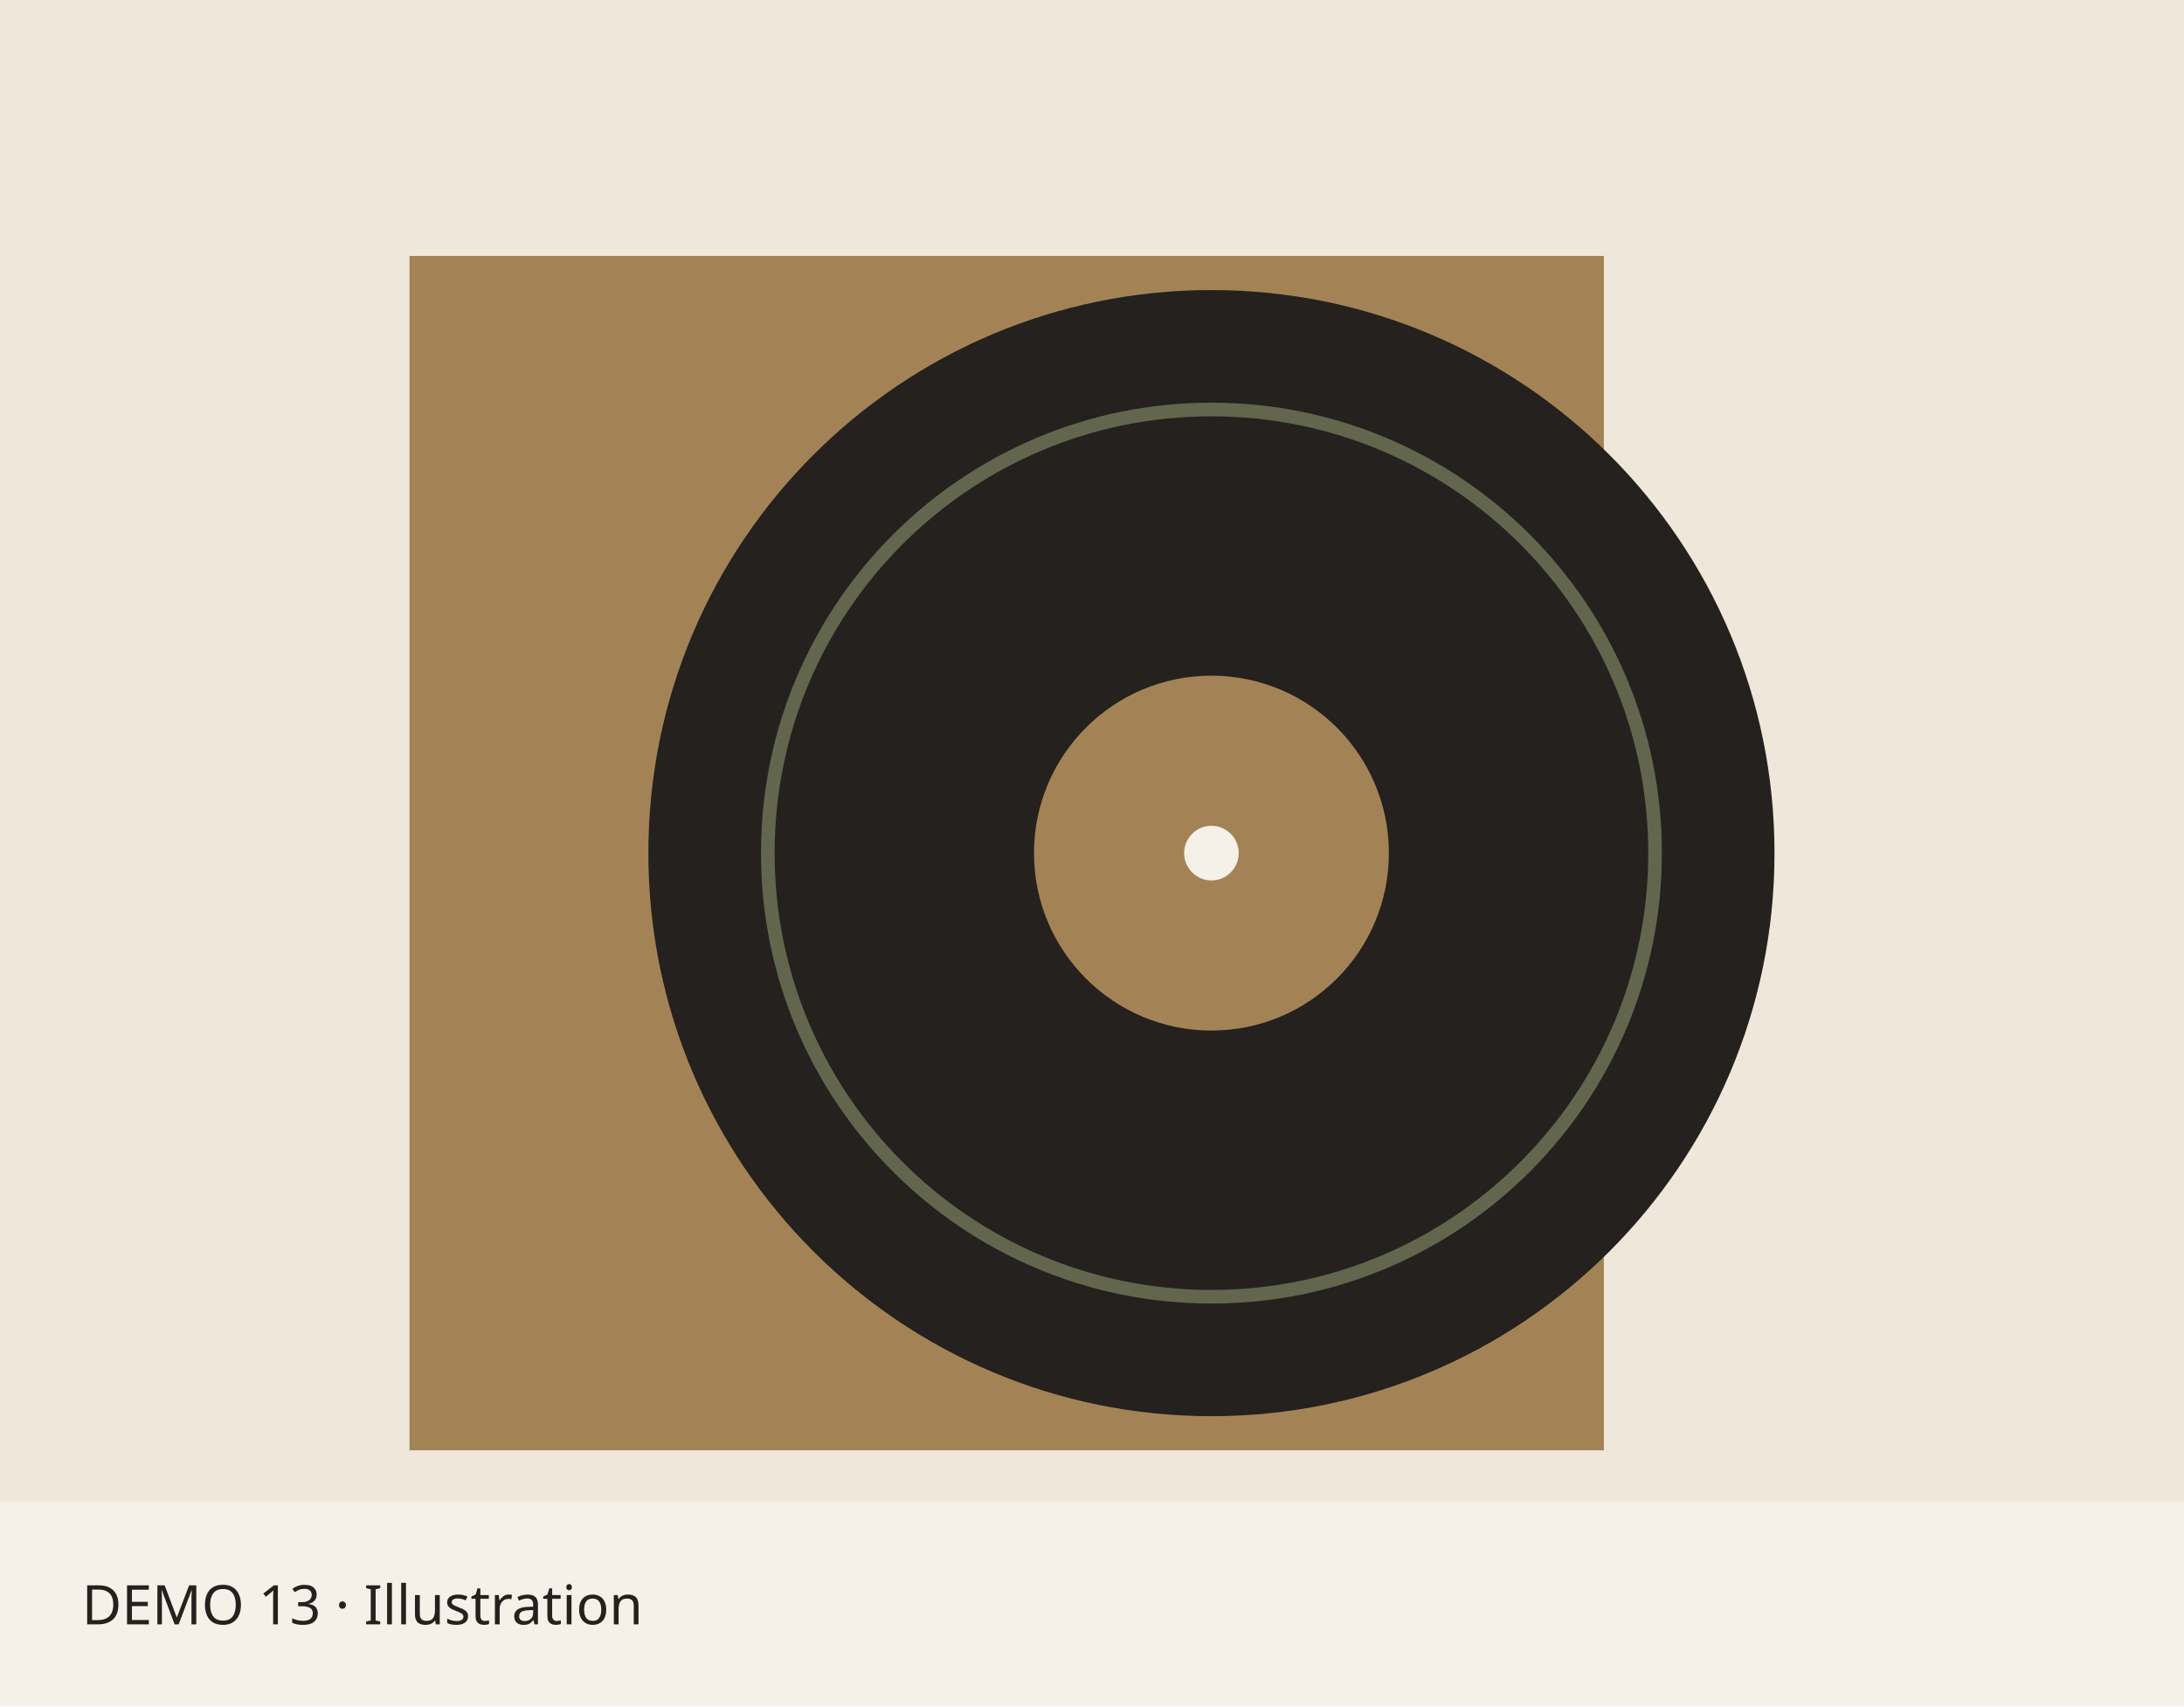
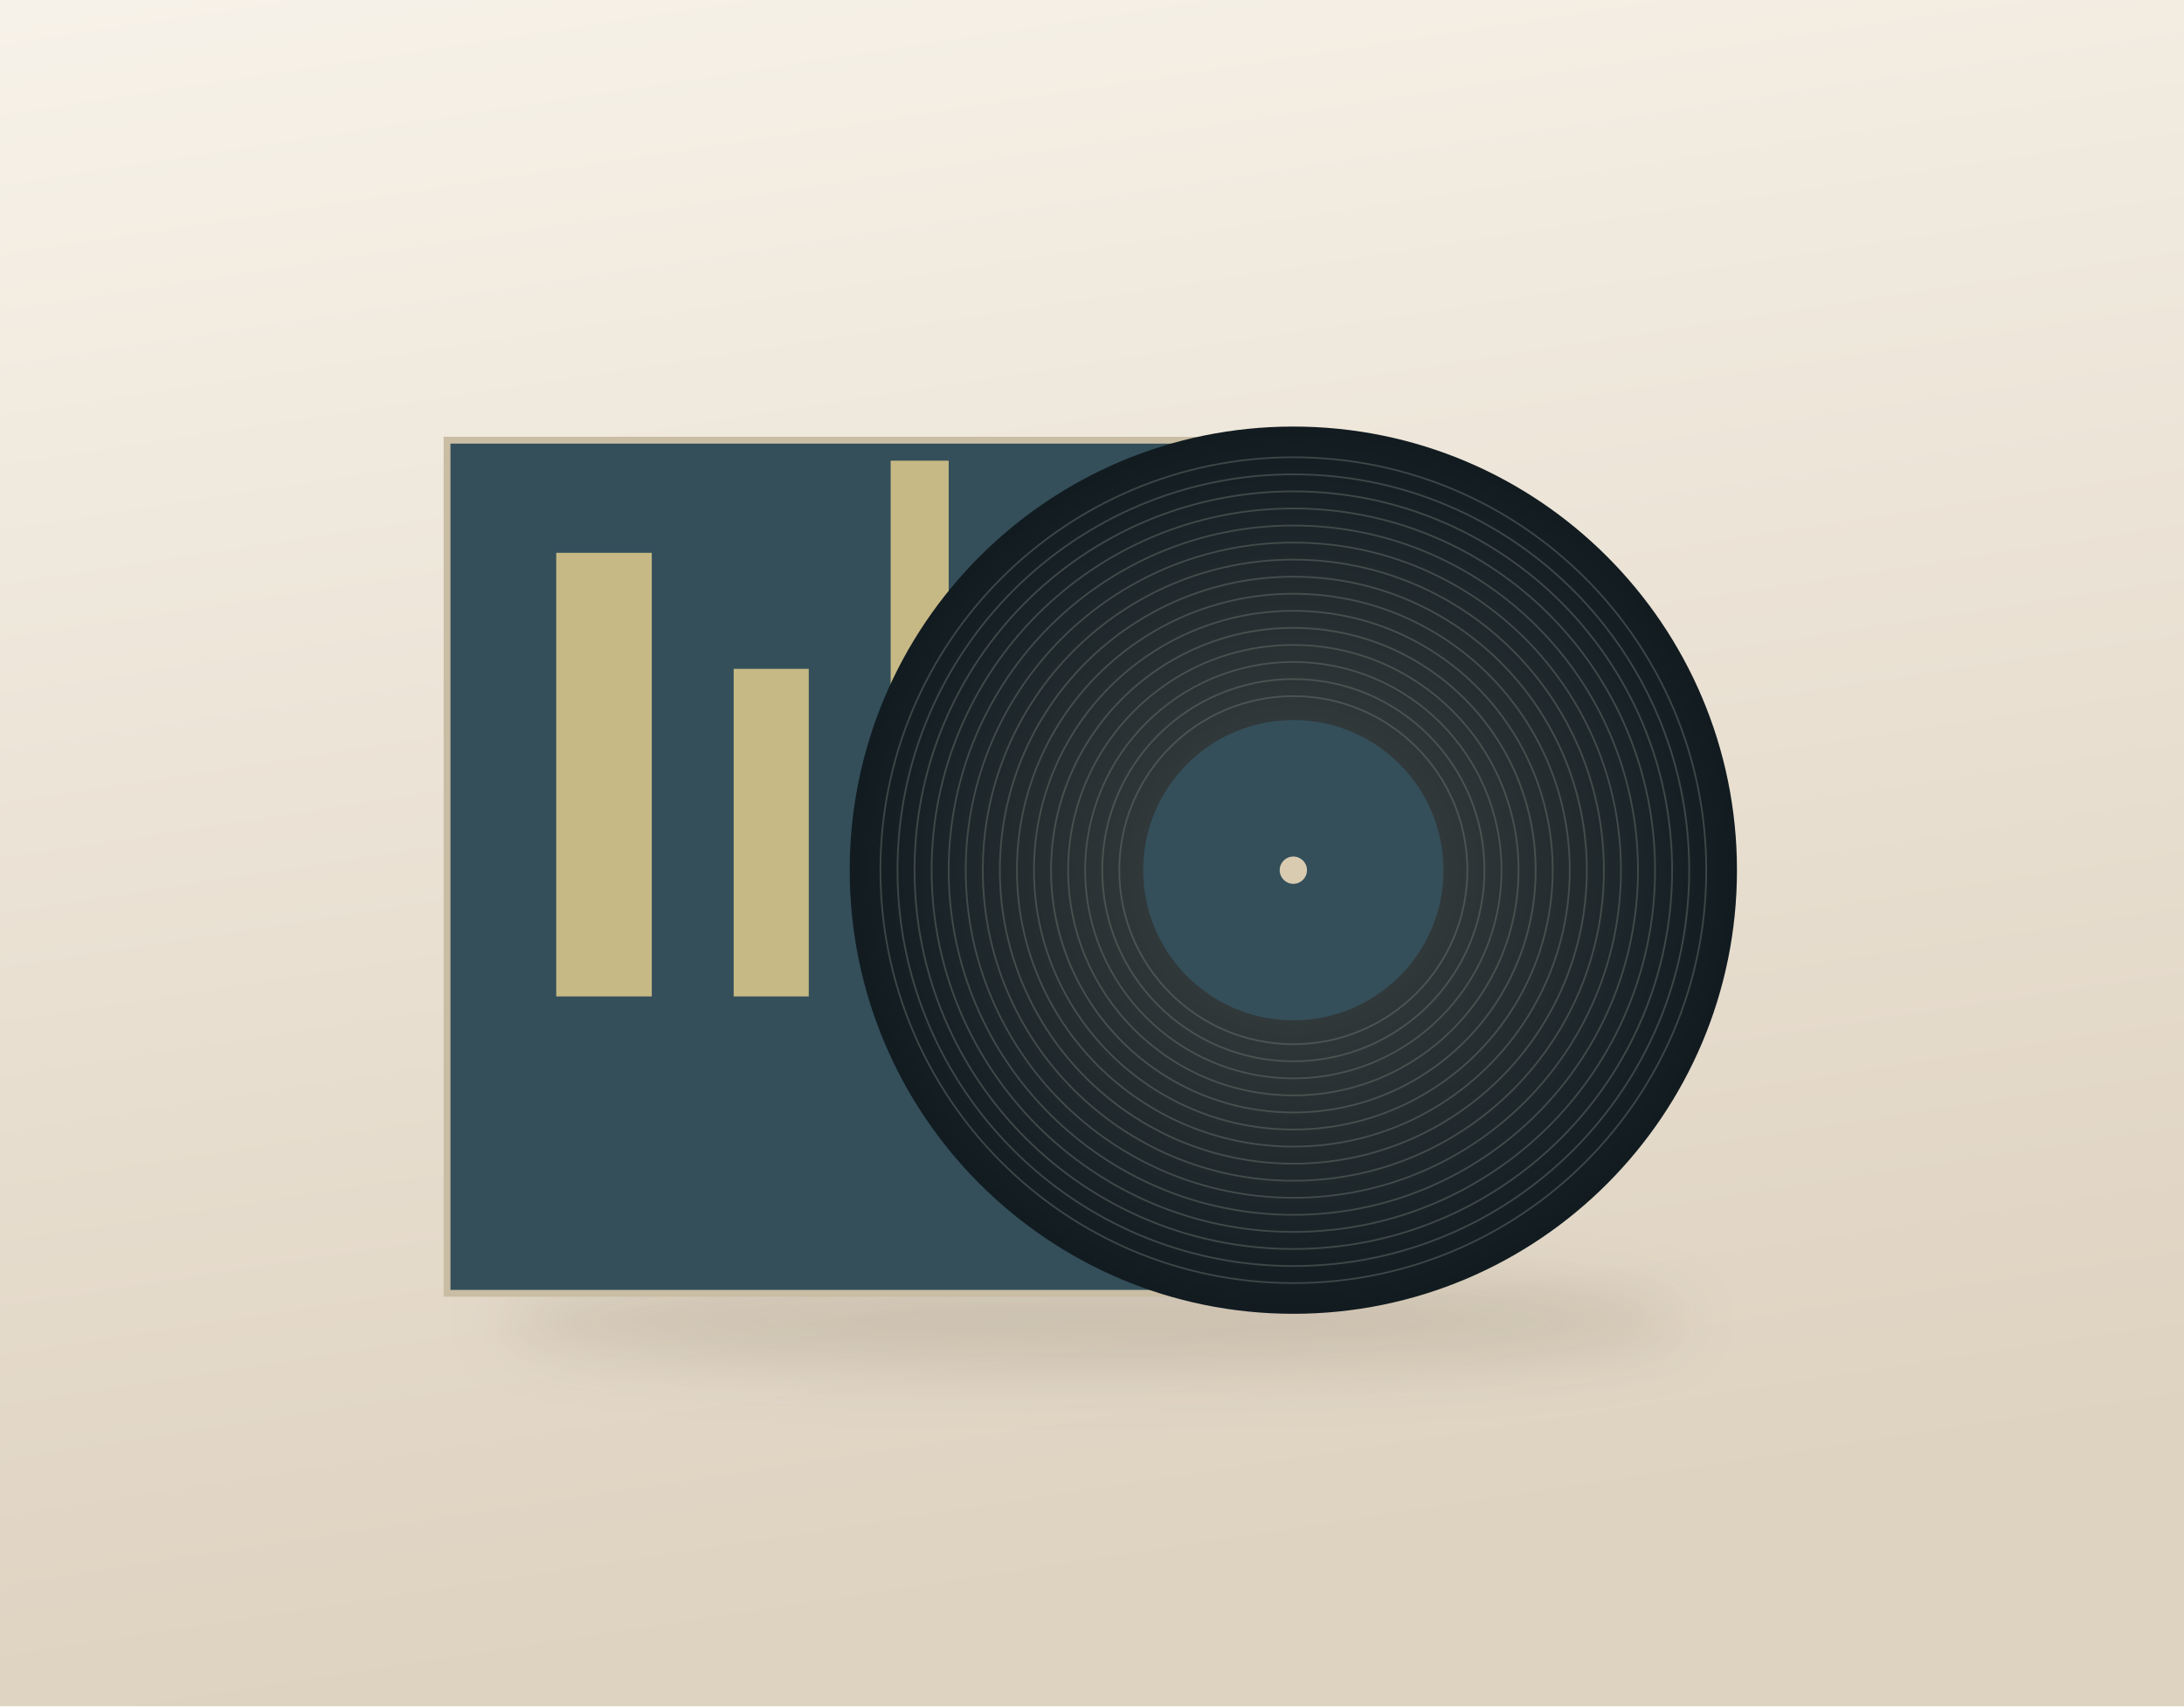
- <svg xmlns="http://www.w3.org/2000/svg" viewBox="0 0 640 500" role="img" aria-labelledby="title desc">
-   <rect width="640" height="500" fill="#eee7da" />
-   <g transform="">
-     <rect x="120" y="75" width="350" height="350" fill="#a38355" />
-     <circle cx="355" cy="250" r="165" fill="#24211e" />
-     <circle cx="355" cy="250" r="130" stroke="#62664d" fill="none" stroke-width="4" />
-     <circle cx="355" cy="250" r="52" fill="#a38355" />
-     <circle cx="355" cy="250" r="8" fill="#f6f1e8" />
-   </g>
-   <rect x="0" y="440" width="640" height="60" fill="#f6f1e8" />
-   <text x="24" y="476" font-family="sans-serif" font-size="16" fill="#24211e">DEMO 13 · Illustration</text>
+ <svg xmlns="http://www.w3.org/2000/svg" viewBox="0 0 640 500" width="640" height="500" role="img" aria-labelledby="title desc">
+   <defs>
+     <linearGradient id="paper" x2="0.2" y2="1">
+       <stop stop-color="#f7f2e9" />
+       <stop offset="1" stop-color="#ded2c0" />
+     </linearGradient>
+     <linearGradient id="metal" x2="0.15" y2="1">
+       <stop stop-color="#f3eee5" />
+       <stop offset=".2" stop-color="#aaa8a0" />
+       <stop offset=".45" stop-color="#e1dfd6" />
+       <stop offset=".75" stop-color="#8c8980" />
+       <stop offset="1" stop-color="#d5cdbf" />
+     </linearGradient>
+     <linearGradient id="brass" x2=".6" y2="1">
+       <stop stop-color="#d3b47e" />
+       <stop offset=".4" stop-color="#9a763d" />
+       <stop offset=".65" stop-color="#e1c690" />
+       <stop offset="1" stop-color="#705332" />
+     </linearGradient>
+     <linearGradient id="wood" x2="1" y2=".4">
+       <stop stop-color="#48352a" />
+       <stop offset=".4" stop-color="#8b6142" />
+       <stop offset="1" stop-color="#51362b" />
+     </linearGradient>
+     <linearGradient id="leather" x2=".3" y2="1">
+       <stop stop-color="#4b4941" />
+       <stop offset="1" stop-color="#1f2221" />
+     </linearGradient>
+     <radialGradient id="glass">
+       <stop stop-color="#b4bdad" />
+       <stop offset=".3" stop-color="#344a49" />
+       <stop offset=".64" stop-color="#172c32" />
+       <stop offset="1" stop-color="#0c1519" />
+     </radialGradient>
+     <radialGradient id="vinyl">
+       <stop stop-color="#414747" />
+       <stop offset="1" stop-color="#111b20" />
+     </radialGradient>
+     <filter id="shadow" x="-50%" y="-80%" width="200%" height="260%">
+       <feGaussianBlur stdDeviation="9" />
+     </filter>
+     <pattern id="grain" width="14" height="9" patternUnits="userSpaceOnUse">
+       <path d="M0 2h14M0 7h14" stroke="#e9d1a8" stroke-width=".35" opacity=".2" />
+     </pattern>
+     <pattern id="cloth" width="5" height="5" patternUnits="userSpaceOnUse">
+       <path d="M0 0h5M0 0v5" stroke="#989282" stroke-width=".7" opacity=".25" />
+     </pattern>
+   </defs>
+   <rect width="640" height="500" fill="url(#paper)" />
+   <ellipse cx="320" cy="387" rx="175" ry="14" fill="#51452e" opacity=".16" filter="url(#shadow)" />
+   <rect x="131" y="129" width="250" height="250" fill="#344f5a" stroke="#c9bda4" stroke-width="2" />
+   <path d="M163 162h28v130h-28zM215 196h22v96h-22zM261 135h17v157h-17z" fill="#c7b985" />
+   <circle cx="379" cy="255" r="130" fill="url(#vinyl)" />
+   <circle cx="379" cy="255" r="51" fill="none" stroke="#6f7772" stroke-width=".5" opacity=".45" />
+   <circle cx="379" cy="255" r="56" fill="none" stroke="#6f7772" stroke-width=".5" opacity=".45" />
+   <circle cx="379" cy="255" r="61" fill="none" stroke="#6f7772" stroke-width=".5" opacity=".45" />
+   <circle cx="379" cy="255" r="66" fill="none" stroke="#6f7772" stroke-width=".5" opacity=".45" />
+   <circle cx="379" cy="255" r="71" fill="none" stroke="#6f7772" stroke-width=".5" opacity=".45" />
+   <circle cx="379" cy="255" r="76" fill="none" stroke="#6f7772" stroke-width=".5" opacity=".45" />
+   <circle cx="379" cy="255" r="81" fill="none" stroke="#6f7772" stroke-width=".5" opacity=".45" />
+   <circle cx="379" cy="255" r="86" fill="none" stroke="#6f7772" stroke-width=".5" opacity=".45" />
+   <circle cx="379" cy="255" r="91" fill="none" stroke="#6f7772" stroke-width=".5" opacity=".45" />
+   <circle cx="379" cy="255" r="96" fill="none" stroke="#6f7772" stroke-width=".5" opacity=".45" />
+   <circle cx="379" cy="255" r="101" fill="none" stroke="#6f7772" stroke-width=".5" opacity=".45" />
+   <circle cx="379" cy="255" r="106" fill="none" stroke="#6f7772" stroke-width=".5" opacity=".45" />
+   <circle cx="379" cy="255" r="111" fill="none" stroke="#6f7772" stroke-width=".5" opacity=".45" />
+   <circle cx="379" cy="255" r="116" fill="none" stroke="#6f7772" stroke-width=".5" opacity=".45" />
+   <circle cx="379" cy="255" r="121" fill="none" stroke="#6f7772" stroke-width=".5" opacity=".45" />
+   <circle cx="379" cy="255" r="44" fill="#344f5a" />
+   <circle cx="379" cy="255" r="4" fill="#d8cbb0" />
</svg>
